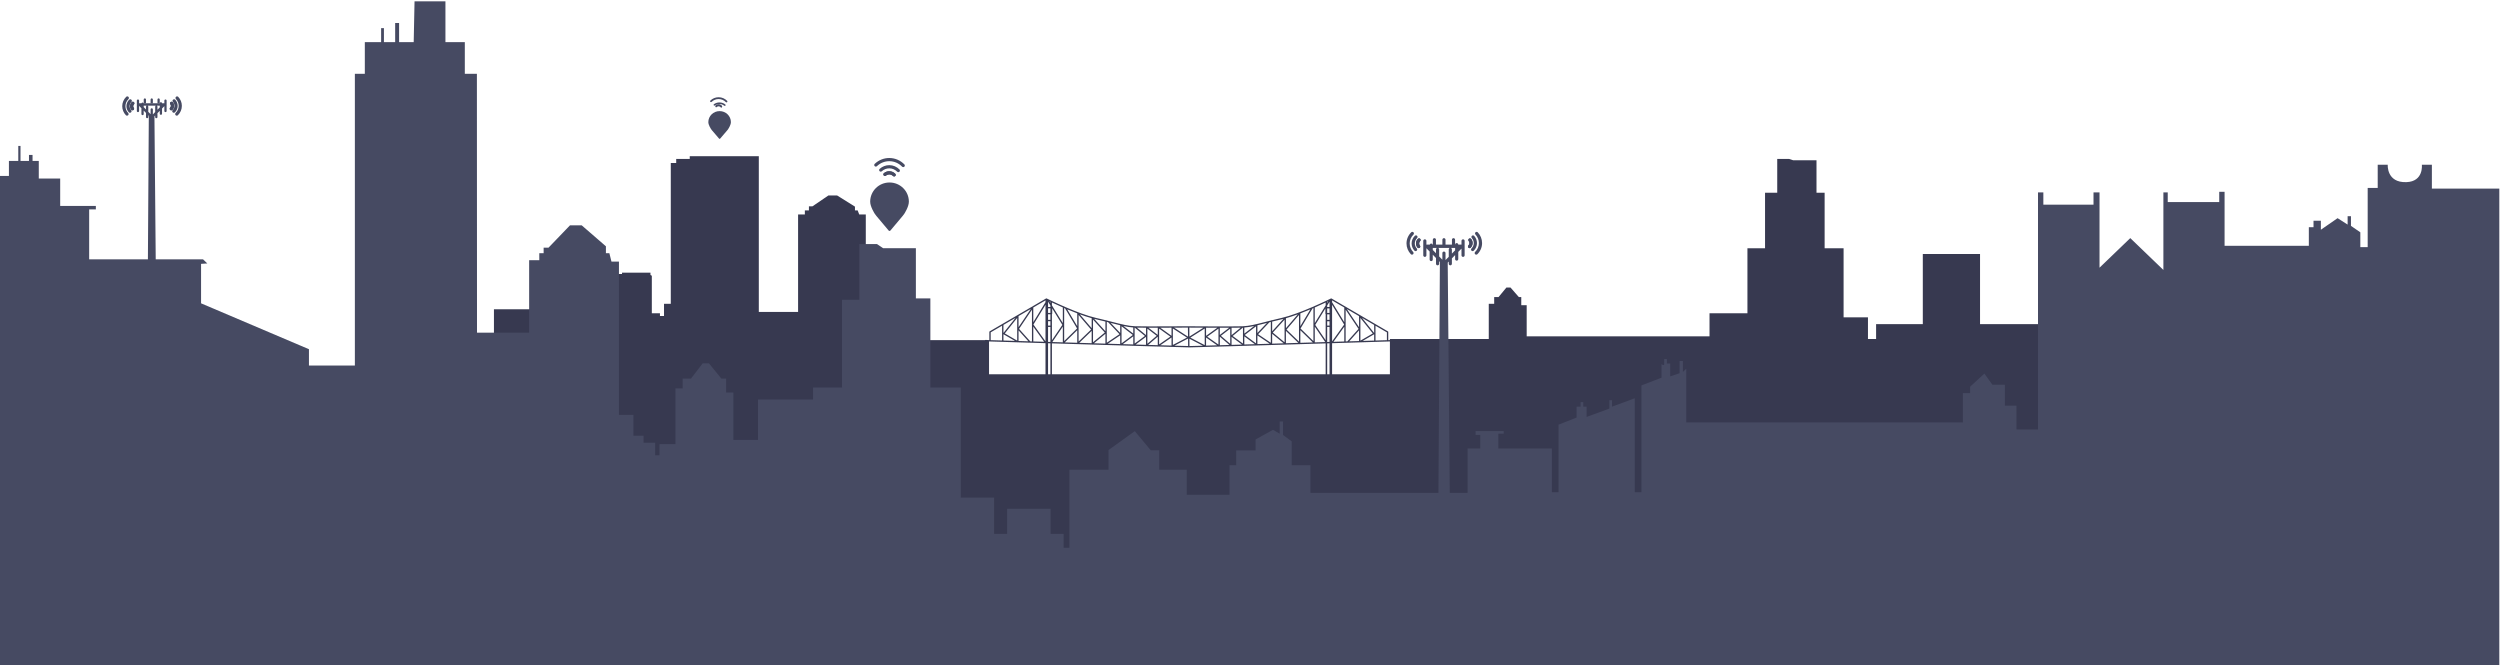
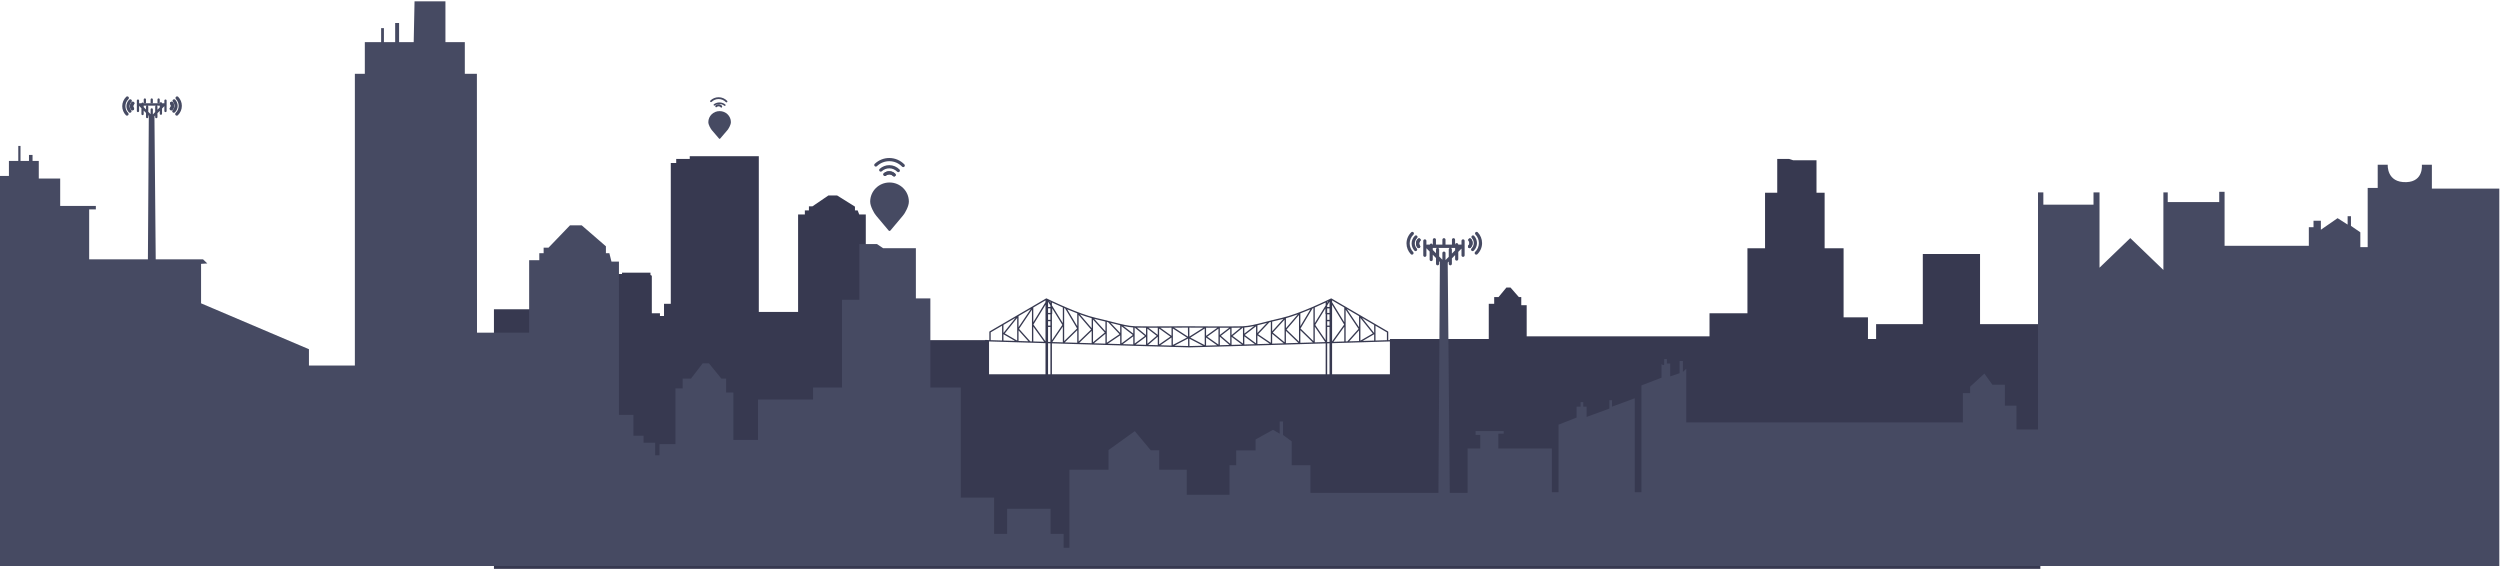
- <svg xmlns="http://www.w3.org/2000/svg" width="1440px" height="384px" viewBox="0 0 1440 384" version="1.1">
+ <svg xmlns="http://www.w3.org/2000/svg" width="1440px" height="328px" viewBox="0 0 1440 328" version="1.1">
  <g id="Page-1" stroke="none" stroke-width="1" fill="none" fill-rule="evenodd">
-     <g id="STI" transform="translate(0, -683)">
+     <g id="STI" transform="translate(0, -740)">
      <g id="Group-2" transform="translate(0, 317)">
-         <g id="Group-57" transform="translate(0, 366)">
+         <g id="Group-57" transform="translate(0, 423)">
          <path d="M800.585,215.564 L767.284,215.564 L767.284,197.684 C773.043,197.508 800.248,196.681 800.585,196.67 L800.585,215.564 Z M774.309,188.18 L774.309,196.69 C772.294,196.752 770.211,196.815 768.072,196.88 L774.309,188.18 Z M767.284,175.578 L774.232,186.95 L767.284,196.64 L767.284,175.578 Z M767.284,173.029 L774.309,177.127 L774.309,185.581 L767.284,174.081 L767.284,173.029 Z M782.812,190.283 L782.812,196.432 C781.01,196.487 779.115,196.544 777.14,196.604 L782.812,190.283 Z M775.089,178.391 L782.516,189.446 L776.062,196.636 C775.739,196.647 775.417,196.657 775.089,196.666 L775.089,178.391 Z M782.812,182.087 L782.812,188.488 L775.74,177.962 L782.812,182.087 Z M791.509,192.527 L791.509,196.167 C789.527,196.228 787.308,196.295 784.888,196.369 L791.509,192.527 Z M783.592,183.151 L790.732,192.076 L783.592,196.218 L783.592,183.151 Z M791.509,187.16 L791.509,191.798 L784.552,183.101 L791.509,187.16 Z M792.289,187.615 L798.853,191.443 L798.853,195.943 C797.245,195.992 795.014,196.06 792.289,196.143 L792.289,187.615 Z M765.809,176.85 L764.457,176.85 L764.457,175.984 L765.809,173.788 L765.809,176.85 Z M764.457,184.258 L765.809,184.258 L765.809,181.044 L764.457,181.044 L764.457,184.258 Z M764.457,187.544 L765.809,187.544 L765.809,185.038 L764.457,185.038 L764.457,187.544 Z M765.809,196.948 C765.361,196.962 764.91,196.976 764.457,196.989 L764.457,188.324 L765.809,188.324 L765.809,196.948 Z M765.809,215.564 L764.457,215.564 L764.457,197.769 C764.909,197.756 765.361,197.742 765.809,197.728 L765.809,215.564 Z M763.58,175.919 L757.31,186.098 L757.31,177.097 C759.75,176.03 761.921,175.032 763.58,174.251 L763.58,175.919 Z M763.58,195.988 L757.577,187.15 L763.422,177.662 L763.422,180.654 C763.422,180.781 763.487,180.888 763.58,180.96 L763.58,195.988 Z M763.58,215.564 L605.911,215.564 L605.911,197.778 C623.775,198.321 644.524,198.945 660.263,199.41 C660.278,199.412 660.291,199.42 660.305,199.42 C660.319,199.42 660.331,199.414 660.344,199.413 C673.63,199.805 683.31,200.081 684.65,200.095 C684.679,200.102 684.707,200.112 684.738,200.112 C685.668,200.112 695.519,199.832 709.148,199.43 C709.16,199.431 709.173,199.436 709.185,199.436 C709.199,199.436 709.212,199.428 709.226,199.427 C724.966,198.963 745.716,198.338 763.58,197.796 L763.58,215.564 Z M605.035,174.48 L604.458,173.545 C604.639,173.631 604.831,173.723 605.035,173.819 L605.035,174.48 Z M605.035,176.834 L603.682,176.834 L603.682,173.772 L605.035,175.968 L605.035,176.834 Z M603.685,180.248 L605.035,180.248 L605.035,177.614 L603.685,177.614 L603.685,180.248 Z M603.682,184.242 L605.035,184.242 L605.035,181.028 L603.682,181.028 L603.682,184.242 Z M603.682,187.528 L605.035,187.528 L605.035,185.022 L603.682,185.022 L603.682,187.528 Z M605.035,196.972 C604.582,196.958 604.131,196.944 603.682,196.93 L603.682,188.308 L605.035,188.308 L605.035,196.972 Z M605.035,215.564 L603.682,215.564 L603.682,197.711 C604.13,197.725 604.582,197.739 605.035,197.753 L605.035,215.564 Z M612.182,188.127 L612.182,197.188 C610.143,197.126 608.131,197.065 606.151,197.006 L612.182,188.127 Z M605.911,180.943 C606.004,180.871 606.068,180.764 606.068,180.638 L606.068,177.646 L611.913,187.134 L605.911,195.971 L605.911,180.943 Z M605.911,174.235 C607.571,175.016 609.742,176.014 612.182,177.08 L612.182,186.081 L605.911,175.903 L605.911,174.235 Z M620.491,190.195 L620.491,197.44 C618.074,197.367 615.672,197.294 613.298,197.222 L620.491,190.195 Z M612.962,177.419 C613.137,177.495 613.314,177.572 613.491,177.648 L620.389,189.205 L612.962,196.46 L612.962,177.419 Z M620.491,180.493 L620.491,187.855 L614.709,178.167 C616.569,178.951 618.524,179.745 620.491,180.493 L620.491,180.493 Z M628.802,190.582 L628.802,197.69 C626.419,197.618 624.031,197.546 621.653,197.475 L628.802,190.582 Z M621.271,181.434 L628.462,189.825 L621.271,196.759 L621.271,181.434 Z M628.802,183.282 L628.802,189.022 L621.963,181.043 C624.31,181.906 626.639,182.683 628.802,183.282 L628.802,183.282 Z M636.725,192.257 L636.725,197.929 C634.53,197.863 632.316,197.796 630.093,197.729 L636.725,192.257 Z M629.582,184.094 L636.358,191.549 L629.582,197.14 L629.582,184.094 Z M631.037,183.853 C633.109,184.325 634.988,184.783 636.725,185.217 L636.725,190.793 L630.243,183.662 C630.51,183.727 630.776,183.793 631.037,183.853 L631.037,183.853 Z M645.228,193.158 L645.228,198.183 C642.89,198.114 640.506,198.042 638.094,197.969 L645.228,193.158 Z M637.505,185.414 C637.778,185.482 638.051,185.551 638.316,185.618 L644.825,192.489 L637.505,197.426 L637.505,185.414 Z M640.418,186.156 C642.164,186.604 643.743,187.006 645.228,187.359 L645.228,191.78 L639.734,185.981 C639.963,186.039 640.194,186.099 640.418,186.156 L640.418,186.156 Z M652.765,193.718 L652.765,198.408 C650.79,198.349 648.766,198.289 646.701,198.227 L652.765,193.718 Z M646.008,187.936 L652.509,192.937 L646.008,197.77 L646.008,187.936 Z M652.765,188.635 L652.765,192.149 L647.082,187.778 C649.1,188.212 650.95,188.511 652.765,188.635 L652.765,188.635 Z M660.109,194.01 L660.109,198.626 C658.178,198.569 656.174,198.509 654.109,198.448 L660.109,194.01 Z M653.545,188.683 C653.559,188.684 653.573,188.685 653.586,188.685 L659.478,193.507 L653.545,197.894 L653.545,188.683 Z M660.109,188.771 L660.109,193.015 L654.862,188.723 C656.192,188.748 658.015,188.764 660.109,188.771 L660.109,188.771 Z M666.873,193.91 L666.873,198.824 C665.117,198.774 663.267,198.718 661.334,198.662 L666.873,193.91 Z M660.889,189.288 L666.256,193.412 L660.889,198.016 L660.889,189.288 Z M666.873,188.776 L666.873,192.901 L661.502,188.776 C663.194,188.78 665.018,188.78 666.873,188.776 L666.873,188.776 Z M674.797,194.385 L674.797,199.054 C672.86,198.998 670.69,198.936 668.323,198.867 L674.797,194.385 Z M667.653,189.257 L674.124,193.901 L667.653,198.382 L667.653,189.257 Z M674.797,188.751 L674.797,193.425 L668.317,188.774 C670.527,188.769 672.741,188.761 674.797,188.751 L674.797,188.751 Z M675.577,189.213 L683.688,194.452 L675.577,198.676 L675.577,189.213 Z M684.233,188.697 L684.295,193.915 L676.289,188.744 C680.119,188.726 683.185,188.704 684.233,188.697 L684.233,188.697 Z M684.336,197.413 L684.346,199.31 C683.285,199.29 680.49,199.215 676.45,199.101 L684.307,195.008 L684.336,197.413 Z M693.184,188.762 L685.097,193.876 L685.07,188.713 C686.141,188.721 689.278,188.742 693.184,188.762 L693.184,188.762 Z M692.864,199.122 C688.909,199.234 686.179,199.307 685.139,199.328 L685.116,197.431 L685.104,195.084 L692.864,199.122 Z M685.616,194.472 L693.915,189.222 L693.915,198.789 L685.616,194.472 Z M694.695,194.405 L701.051,198.887 C698.73,198.955 696.6,199.016 694.695,199.07 L694.695,194.405 Z M701.838,189.274 L701.838,198.487 L695.363,193.922 L701.838,189.274 Z M694.695,188.768 C696.754,188.778 698.968,188.786 701.174,188.79 L694.695,193.442 L694.695,188.768 Z M702.618,193.927 L708.157,198.679 C706.225,198.736 704.374,198.79 702.618,198.842 L702.618,193.927 Z M708.602,189.305 L708.602,198.032 L703.236,193.428 L708.602,189.305 Z M702.618,188.794 C704.474,188.796 706.298,188.797 707.989,188.793 L702.618,192.919 L702.618,188.794 Z M709.382,194.027 L715.381,198.465 C713.316,198.526 711.313,198.585 709.382,198.643 L709.382,194.027 Z M709.382,188.788 C711.477,188.78 713.301,188.765 714.629,188.739 L709.382,193.032 L709.382,188.788 Z M715.905,188.702 C715.919,188.702 715.932,188.7 715.946,188.7 L715.946,197.911 L710.014,193.523 L715.905,188.702 Z M716.726,193.735 L722.789,198.244 C720.725,198.306 718.7,198.366 716.726,198.424 L716.726,193.735 Z M723.483,187.953 L723.483,197.787 L716.982,192.954 L723.483,187.953 Z M716.726,188.652 C718.541,188.528 720.392,188.227 722.41,187.794 L716.726,192.167 L716.726,188.652 Z M724.263,193.175 L731.397,197.987 C728.985,198.059 726.602,198.13 724.263,198.2 L724.263,193.175 Z M724.263,187.375 C725.747,187.023 727.326,186.62 729.073,186.173 C729.298,186.116 729.528,186.056 729.758,185.998 L724.263,191.797 L724.263,187.375 Z M731.175,185.635 C731.44,185.567 731.713,185.499 731.986,185.43 L731.986,197.443 L724.665,192.505 L731.175,185.635 Z M732.766,192.274 L739.399,197.746 C737.175,197.813 734.962,197.88 732.766,197.945 L732.766,192.274 Z M739.91,184.112 L739.91,197.156 L733.133,191.565 L739.91,184.112 Z M732.766,185.233 C734.503,184.8 736.382,184.342 738.454,183.869 C738.714,183.81 738.982,183.744 739.25,183.678 L732.766,190.81 L732.766,185.233 Z M740.69,190.599 L747.838,197.492 C745.46,197.564 743.072,197.636 740.69,197.707 L740.69,190.599 Z M748.22,181.452 L748.22,196.775 L741.028,189.841 L748.22,181.452 Z M740.69,183.3 C742.852,182.699 745.181,181.922 747.528,181.059 L740.69,189.039 L740.69,183.3 Z M749,190.213 L756.193,197.239 C753.82,197.311 751.417,197.384 749,197.457 L749,190.213 Z M749,180.509 C750.967,179.761 752.923,178.968 754.782,178.183 L749,187.873 L749,180.509 Z M756,177.664 C756.178,177.588 756.354,177.512 756.53,177.436 L756.53,196.477 L749.102,189.223 L756,177.664 Z M757.31,188.145 L763.34,197.023 C761.361,197.083 759.349,197.144 757.31,197.206 L757.31,188.145 Z M764.457,180.264 L765.805,180.264 L765.805,177.63 L764.457,177.63 L764.457,180.264 Z M764.457,173.837 C764.66,173.74 764.851,173.649 765.033,173.561 L764.457,174.497 L764.457,173.837 Z M602.206,174.064 L595.182,185.564 L595.182,177.109 L602.206,173.011 L602.206,174.064 Z M602.206,196.624 L595.26,186.933 L602.206,175.561 L602.206,196.624 Z M602.206,215.564 L569.686,215.564 L569.686,196.677 C569.823,196.681 569.962,196.686 570.113,196.69 C570.189,196.718 570.281,196.719 570.36,196.697 C573.449,196.792 579.066,196.963 586.2,197.181 C586.229,197.187 586.258,197.196 586.288,197.196 C586.309,197.196 586.327,197.188 586.347,197.185 C591.068,197.328 596.448,197.492 602.206,197.667 L602.206,215.564 Z M570.638,191.426 L577.202,187.597 L577.202,196.125 C574.476,196.043 572.246,195.975 570.638,195.925 L570.638,191.426 Z M577.982,192.51 L584.602,196.351 C582.182,196.277 579.963,196.21 577.982,196.149 L577.982,192.51 Z M585.898,183.135 L585.898,196.202 L578.759,192.059 L585.898,183.135 Z M577.982,187.142 L584.94,183.084 L577.982,191.781 L577.982,187.142 Z M586.678,190.266 L592.351,196.587 C590.376,196.527 588.48,196.469 586.678,196.414 L586.678,190.266 Z M594.402,178.374 L594.402,196.649 C594.075,196.639 593.752,196.63 593.428,196.62 L586.975,189.429 L594.402,178.374 Z M586.678,182.069 L593.751,177.944 L586.678,188.471 L586.678,182.069 Z M595.182,188.164 L601.418,196.862 C599.279,196.797 597.197,196.734 595.182,196.673 L595.182,188.164 Z M1080.629,186.698 L1080.629,195.279 L1075.948,195.279 L1075.948,182.798 L1061.907,182.798 L1061.907,143.015 L1050.986,143.015 L1050.986,111.032 L1046.306,111.032 L1046.306,92.31 L1032.846,92.31 L1030.459,91.53 L1023.684,91.53 L1023.684,111.032 L1016.663,111.032 L1016.663,143.015 L1006.522,143.015 L1006.522,180.458 L984.681,180.458 L984.681,193.719 L879.372,193.719 L879.372,175.777 L876.252,175.777 L876.252,171.097 L874.84,171.097 L870.066,165.637 L867.679,165.637 L863.169,171.097 L860.65,171.097 L860.65,174.997 L857.53,174.997 L857.53,195.279 L851.29,195.279 L800.585,195.279 L800.585,195.89 C800.312,195.898 799.997,195.908 799.633,195.919 L799.633,191.22 C799.633,191.081 799.56,190.953 799.439,190.883 L766.972,171.943 C766.858,171.876 766.718,171.872 766.601,171.931 C766.511,171.976 761.789,174.328 755.754,176.922 C755.654,176.923 755.56,176.963 755.487,177.036 C749.968,179.401 743.404,181.94 738.28,183.109 C736.185,183.587 734.288,184.049 732.536,184.488 C732.486,184.466 732.433,184.452 732.376,184.452 C732.252,184.452 732.147,184.513 732.076,184.603 C731.741,184.687 731.414,184.769 731.09,184.852 C730.982,184.832 730.872,184.859 730.784,184.93 C730.129,185.096 729.493,185.259 728.879,185.417 C723.483,186.802 719.584,187.803 715.743,187.93 C710.06,188.12 685.304,187.936 684.704,187.93 C684.675,187.924 684.649,187.914 684.619,187.914 L684.615,187.914 C684.365,187.916 659.472,188.105 653.748,187.914 C649.906,187.786 646.008,186.785 640.611,185.4 C639.997,185.243 639.362,185.08 638.708,184.914 C638.62,184.843 638.51,184.817 638.402,184.836 C638.077,184.754 637.75,184.67 637.415,184.586 C637.344,184.496 637.239,184.435 637.115,184.435 C637.058,184.435 637.004,184.449 636.956,184.471 C635.203,184.032 633.306,183.569 631.211,183.092 C626.087,181.924 619.523,179.383 614.003,177.019 C613.931,176.946 613.838,176.907 613.738,176.905 C607.703,174.311 602.98,171.96 602.89,171.915 C602.772,171.856 602.632,171.86 602.518,171.927 L570.051,190.865 C569.931,190.935 569.858,191.064 569.858,191.202 L569.858,195.902 C568.571,195.862 567.352,195.687 567.345,195.902 C567.344,195.94 513.521,195.902 513.521,195.902 L513.521,185.138 L513.521,179.678 L508.841,179.678 L508.841,178.898 L503.381,178.898 L503.381,172.657 L498.7,172.657 L498.7,123.513 L494.901,123.513 L494.011,121.173 L492.46,121.173 L492.46,119.018 L482.185,112.592 L477.156,112.592 L467.992,118.833 L465.937,118.833 L465.937,121.173 L463.597,121.173 L463.597,123.513 L459.697,123.513 L459.697,179.678 L437.075,179.678 L437.075,89.97 L397.292,89.97 L397.292,91.53 L394.358,91.53 L389.491,91.53 L389.491,93.871 L386.371,93.871 L386.371,174.997 L382.47,174.997 L382.47,182.018 L380.13,182.018 L380.13,180.458 L375.45,180.458 L375.45,158.828 L374.67,158.387 L374.67,157.056 L358.288,157.056 L358.288,157.836 L349.708,157.836 L349.708,178.118 L284.511,178.118 L284.511,327.65 L1175.243,327.65 L1175.243,186.698 L1140.503,186.698 L1140.503,146.306 L1107.537,146.306 L1107.537,186.698 L1080.629,186.698 Z" id="Fill-1" fill="#373950" />
          <g id="Group-19" transform="translate(0, 0.029642)" fill="#464A62">
-             <path d="M85.02,60.832 L89.772,60.832 C89.546,60.931 89.387,61.156 89.387,61.417 L89.387,64.51 L88.047,65.875 L88.047,62.976 C88.047,62.625 87.76,62.337 87.408,62.337 L87.384,62.337 C87.033,62.337 86.745,62.625 86.745,62.976 L86.745,65.729 L85.405,64.364 L85.405,61.417 C85.405,61.156 85.246,60.931 85.02,60.832 L85.02,60.832 Z M82.763,61.672 L82.763,60.832 L84.489,60.832 C84.263,60.931 84.103,61.156 84.103,61.417 L84.103,63.038 L82.763,61.672 Z M90.689,63.183 L90.689,61.417 C90.689,61.156 90.529,60.931 90.303,60.832 L92.028,60.832 L92.028,61.817 L90.689,63.183 Z M828.413,142.773 L835.016,142.773 C834.701,142.911 834.48,143.224 834.48,143.586 L834.48,147.882 L832.619,149.778 L832.619,145.752 C832.619,145.263 832.219,144.864 831.73,144.864 L831.698,144.864 C831.209,144.864 830.81,145.263 830.81,145.752 L830.81,149.577 L828.948,147.68 L828.948,143.586 C828.948,143.224 828.726,142.911 828.413,142.773 L828.413,142.773 Z M825.277,143.94 L825.277,142.773 L827.675,142.773 C827.361,142.911 827.14,143.224 827.14,143.586 L827.14,145.837 L825.277,143.94 Z M836.289,146.039 L836.289,143.586 C836.289,143.224 836.067,142.911 835.753,142.773 L838.151,142.773 L838.151,144.142 L836.289,146.039 Z M1400.762,108.586 L1400.762,94.875 L1394.985,94.875 C1394.985,94.875 1396.14,104.509 1386.126,104.88 C1374.578,105.308 1375.34,94.875 1375.34,94.875 L1369.562,94.875 L1369.562,108.215 L1363.784,108.215 L1363.784,142.305 L1359.548,142.305 L1359.548,133.782 L1354.155,130.077 L1354.155,124.519 L1352.229,124.519 L1352.229,129.335 L1346.451,125.63 L1336.822,132.3 L1336.822,127.113 L1334.126,127.113 L1332.585,127.113 L1332.585,130.818 L1329.889,130.818 L1329.889,141.564 L1281.356,141.564 L1281.356,110.438 L1278.274,110.438 L1278.274,116.367 L1248.615,116.367 L1248.615,110.808 L1246.111,110.808 L1246.111,155.46 L1227.045,137.117 L1209.326,154.163 L1209.326,110.808 L1205.86,110.808 L1205.86,117.849 L1176.971,117.849 L1176.971,110.808 L1173.889,110.808 L1173.889,247.359 L1161.488,247.359 L1161.488,233.635 L1154.814,233.635 L1154.814,221.596 L1147.635,221.596 L1143.007,215.157 L1134.791,222.707 L1134.791,226.412 L1130.619,226.412 L1130.619,243.266 L977.236,243.266 L971.283,243.266 L971.283,212.339 L969.356,214.191 L969.356,207.891 L967.431,207.891 L967.431,214.932 L962.038,216.785 L962.038,209.374 L960.113,209.374 L960.113,206.78 L958.572,206.78 L958.572,209.744 C958.572,210.856 957.031,209.744 957.031,209.744 L957.031,217.525 L945.475,221.972 L945.475,283.483 L941.623,283.483 L941.623,229.383 L928.528,234.2 L928.528,230.495 L926.986,230.495 L926.986,235.313 L913.89,240.129 L913.89,234.2 L911.965,234.2 L911.965,231.606 L910.424,231.606 L910.424,234.2 L908.113,234.2 L908.113,240.499 L897.713,244.576 L897.713,283.483 L893.861,283.483 L893.861,258.286 L863.046,258.286 L863.046,249.763 L866.127,249.763 L866.127,248.281 L849.95,248.281 L849.95,250.504 L852.646,250.504 L852.646,258.286 L845.328,258.286 L845.328,283.854 L835.067,283.854 L833.938,157.208 C833.996,157.159 834.029,157.125 834.029,157.125 L833.937,157.125 L833.885,151.245 L834.48,150.639 L834.48,151.92 C834.48,152.408 834.88,152.807 835.368,152.807 L835.4,152.807 C835.889,152.807 836.289,152.408 836.289,151.92 L836.289,148.796 L838.151,146.898 L838.151,149.212 C838.151,149.701 838.55,150.101 839.039,150.101 L839.071,150.101 C839.56,150.101 839.959,149.701 839.959,149.212 L839.959,145.056 L841.821,143.159 L841.821,147.047 C841.821,147.535 842.221,147.935 842.709,147.935 L842.742,147.935 C843.23,147.935 843.63,147.535 843.63,147.047 L843.63,138.714 C843.63,138.225 843.23,137.825 842.742,137.825 L842.709,137.825 C842.221,137.825 841.821,138.225 841.821,138.714 L841.821,140.885 C841.806,140.884 841.791,140.879 841.776,140.879 L839.959,140.879 C839.959,140.39 839.559,139.992 839.071,139.992 L839.039,139.992 C838.55,139.992 838.151,140.39 838.151,140.879 L825.222,140.879 C825.106,140.524 824.782,140.262 824.39,140.262 L824.357,140.262 C823.965,140.262 823.641,140.524 823.524,140.879 L821.851,140.879 C821.766,140.879 821.686,140.893 821.607,140.913 L821.607,138.714 C821.607,138.225 821.208,137.825 820.72,137.825 L820.687,137.825 C820.198,137.825 819.798,138.225 819.798,138.714 L819.798,147.047 C819.798,147.535 820.198,147.935 820.687,147.935 L820.72,147.935 C821.208,147.935 821.607,147.535 821.607,147.047 L821.607,142.956 L823.469,144.853 L823.469,149.484 C823.469,149.971 823.869,150.371 824.357,150.371 L824.39,150.371 C824.878,150.371 825.277,149.971 825.277,149.484 L825.277,146.696 L827.14,148.593 L827.14,151.92 C827.14,152.408 827.539,152.807 828.027,152.807 L828.06,152.807 C828.548,152.807 828.948,152.408 828.948,151.92 L828.948,150.436 L829.379,150.875 L829.339,157.125 L829.257,157.125 C829.257,157.125 829.289,157.156 829.339,157.199 L828.537,283.854 L754.81,283.854 L754.81,267.921 L744.024,267.921 L744.024,254.21 L739.017,250.504 L739.017,242.723 L737.091,242.723 L737.091,249.763 L733.239,247.54 L723.225,253.099 L723.225,259.398 L712.054,259.398 L712.054,267.921 L708.202,267.921 L708.202,284.965 L683.562,284.965 L683.562,270.555 L667.71,270.555 L667.71,259.318 L662.824,259.318 L653.655,248.309 L638.509,259.186 L638.509,270.555 L615.983,270.555 L615.983,315.5 L612.646,315.5 L612.646,307.474 L605.137,307.474 L605.137,293.027 L580.108,293.027 L580.108,307.474 L572.599,307.474 L572.599,286.606 L553.41,286.606 L553.41,223.201 L535.89,223.201 L535.89,171.836 L527.547,171.836 L527.547,142.942 L508.703,142.942 L505.121,140.534 L495.009,140.534 L495.009,172.637 L484.998,172.637 L484.998,223.201 L468.311,223.201 L468.311,230.1 L436.608,230.1 L436.608,236.373 L436.608,253.376 L422.425,253.376 L422.425,226.087 L418.254,226.087 L418.254,218.061 L415.519,218.061 L408.349,209.233 L404.762,209.233 L397.996,218.061 L393.224,218.061 L393.224,223.68 L389.053,223.68 L389.053,255.784 L379.875,255.784 L379.875,262.204 L377.373,262.204 L377.373,254.981 L370.698,254.981 L370.698,250.968 L364.858,250.968 L364.858,238.93 L356.515,238.93 L356.515,150.644 L352.194,150.644 L351,145.827 L349.006,145.827 L349.006,141.834 L335.076,129.776 L328.304,129.776 L315.954,142.617 L313.131,142.617 L313.131,145.827 L310.628,145.827 L310.628,149.841 L304.788,149.841 L304.788,191.606 L274.754,191.606 L274.693,42.462 L267.736,42.462 L267.736,24.252 L256.573,24.252 L256.573,0.751 L238.775,0.751 L238.29,24.252 L229.878,24.252 L229.878,13.202 L227.613,13.202 L227.613,24.252 L221.141,24.252 L221.141,16.159 L219.523,16.159 L219.523,24.252 L210.139,24.252 L210.139,42.462 L204.404,42.462 L204.404,210.503 L177.955,210.503 L177.955,201.116 L115.812,174.684 L115.812,151.956 L119.407,151.71 L116.968,149.363 L89.693,149.363 L88.997,71.22 C89.037,71.187 89.062,71.162 89.062,71.162 L88.996,71.162 L88.958,66.929 L89.387,66.493 L89.387,67.414 C89.387,67.767 89.675,68.055 90.026,68.055 L90.049,68.055 C90.401,68.055 90.689,67.767 90.689,67.414 L90.689,65.167 L92.028,63.802 L92.028,65.467 C92.028,65.818 92.316,66.106 92.668,66.106 L92.691,66.106 C93.043,66.106 93.33,65.818 93.33,65.467 L93.33,62.474 L94.67,61.109 L94.67,63.908 C94.67,64.26 94.958,64.548 95.309,64.548 L95.332,64.548 C95.684,64.548 95.972,64.26 95.972,63.908 L95.972,57.91 C95.972,57.559 95.684,57.271 95.332,57.271 L95.309,57.271 C94.958,57.271 94.67,57.559 94.67,57.91 L94.67,59.473 C94.659,59.473 94.649,59.469 94.638,59.469 L93.33,59.469 C93.33,59.118 93.042,58.83 92.691,58.83 L92.668,58.83 C92.317,58.83 92.029,59.118 92.028,59.469 L82.723,59.469 C82.64,59.214 82.407,59.025 82.124,59.025 L82.101,59.025 C81.819,59.025 81.585,59.214 81.501,59.469 L80.297,59.469 C80.237,59.469 80.178,59.48 80.122,59.494 L80.122,57.91 C80.122,57.559 79.834,57.271 79.482,57.271 L79.46,57.271 C79.107,57.271 78.82,57.559 78.82,57.91 L78.82,63.908 C78.82,64.26 79.107,64.548 79.46,64.548 L79.482,64.548 C79.834,64.548 80.122,64.26 80.122,63.908 L80.122,60.964 L81.461,62.329 L81.461,65.661 C81.461,66.013 81.749,66.301 82.101,66.301 L82.124,66.301 C82.475,66.301 82.763,66.013 82.763,65.661 L82.763,63.655 L84.103,65.021 L84.103,67.414 C84.103,67.767 84.391,68.055 84.743,68.055 L84.766,68.055 C85.117,68.055 85.405,67.767 85.405,67.414 L85.405,66.347 L85.715,66.664 L85.687,71.162 L85.628,71.162 C85.628,71.162 85.65,71.185 85.686,71.216 L85.192,149.363 L51.358,149.363 L51.358,120.584 L55.21,120.584 L55.21,118.607 L34.667,118.607 L34.667,102.797 L22.34,102.797 L22.34,92.669 L18.746,92.669 L18.746,89.211 L16.692,89.211 L16.692,92.669 L11.812,92.669 L11.812,84.023 L10.528,84.023 L10.528,92.669 L5.136,92.669 L5.136,101.315 L-7.80065005e-05,101.315 L-7.80065005e-05,383.012 L1439.604,383.012 L1439.604,108.586 L1400.762,108.586 Z" id="Fill-17" />
+             <path d="M85.02,60.832 L89.772,60.832 C89.546,60.931 89.387,61.156 89.387,61.417 L89.387,64.51 L88.047,65.875 L88.047,62.976 C88.047,62.625 87.76,62.337 87.408,62.337 L87.384,62.337 C87.033,62.337 86.745,62.625 86.745,62.976 L86.745,65.729 L85.405,64.364 L85.405,61.417 C85.405,61.156 85.246,60.931 85.02,60.832 L85.02,60.832 Z M82.763,61.672 L82.763,60.832 L84.489,60.832 C84.263,60.931 84.103,61.156 84.103,61.417 L84.103,63.038 L82.763,61.672 Z M90.689,63.183 L90.689,61.417 C90.689,61.156 90.529,60.931 90.303,60.832 L92.028,60.832 L92.028,61.817 L90.689,63.183 Z M828.413,142.773 L835.016,142.773 C834.701,142.911 834.48,143.224 834.48,143.586 L834.48,147.882 L832.619,149.778 L832.619,145.752 C832.619,145.263 832.219,144.864 831.73,144.864 L831.698,144.864 C831.209,144.864 830.81,145.263 830.81,145.752 L830.81,149.577 L828.948,147.68 L828.948,143.586 C828.948,143.224 828.726,142.911 828.413,142.773 L828.413,142.773 Z M825.277,143.94 L825.277,142.773 L827.675,142.773 C827.361,142.911 827.14,143.224 827.14,143.586 L827.14,145.837 L825.277,143.94 Z M836.289,146.039 L836.289,143.586 C836.289,143.224 836.067,142.911 835.753,142.773 L838.151,142.773 L838.151,144.142 L836.289,146.039 Z M1400.762,108.586 L1400.762,94.875 L1394.985,94.875 C1394.985,94.875 1396.14,104.509 1386.126,104.88 C1374.578,105.308 1375.34,94.875 1375.34,94.875 L1369.562,94.875 L1369.562,108.215 L1363.784,108.215 L1363.784,142.305 L1359.548,142.305 L1359.548,133.782 L1354.155,130.077 L1354.155,124.519 L1352.229,124.519 L1352.229,129.335 L1346.451,125.63 L1336.822,132.3 L1336.822,127.113 L1334.126,127.113 L1332.585,127.113 L1332.585,130.818 L1329.889,130.818 L1329.889,141.564 L1281.356,141.564 L1281.356,110.438 L1278.274,110.438 L1278.274,116.367 L1248.615,116.367 L1248.615,110.808 L1246.111,110.808 L1246.111,155.46 L1227.045,137.117 L1209.326,154.163 L1209.326,110.808 L1205.86,110.808 L1205.86,117.849 L1176.971,117.849 L1176.971,110.808 L1173.889,110.808 L1173.889,247.359 L1161.488,247.359 L1161.488,233.635 L1154.814,233.635 L1154.814,221.596 L1147.635,221.596 L1143.007,215.157 L1134.791,222.707 L1134.791,226.412 L1130.619,226.412 L1130.619,243.266 L977.236,243.266 L971.283,243.266 L971.283,212.339 L969.356,214.191 L969.356,207.891 L967.431,207.891 L967.431,214.932 L962.038,216.785 L962.038,209.374 L960.113,209.374 L960.113,206.78 L958.572,206.78 L958.572,209.744 C958.572,210.856 957.031,209.744 957.031,209.744 L957.031,217.525 L945.475,221.972 L945.475,283.483 L941.623,283.483 L941.623,229.383 L928.528,234.2 L928.528,230.495 L926.986,230.495 L926.986,235.313 L913.89,240.129 L913.89,234.2 L911.965,234.2 L911.965,231.606 L910.424,231.606 L910.424,234.2 L908.113,234.2 L908.113,240.499 L897.713,244.576 L897.713,283.483 L893.861,283.483 L893.861,258.286 L863.046,258.286 L863.046,249.763 L866.127,249.763 L866.127,248.281 L849.95,248.281 L849.95,250.504 L852.646,250.504 L852.646,258.286 L845.328,258.286 L845.328,283.854 L835.067,283.854 L833.938,157.208 C833.996,157.159 834.029,157.125 834.029,157.125 L833.937,157.125 L833.885,151.245 L834.48,150.639 L834.48,151.92 C834.48,152.408 834.88,152.807 835.368,152.807 L835.4,152.807 C835.889,152.807 836.289,152.408 836.289,151.92 L836.289,148.796 L838.151,146.898 L838.151,149.212 C838.151,149.701 838.55,150.101 839.039,150.101 L839.071,150.101 C839.56,150.101 839.959,149.701 839.959,149.212 L839.959,145.056 L841.821,143.159 L841.821,147.047 C841.821,147.535 842.221,147.935 842.709,147.935 L842.742,147.935 C843.23,147.935 843.63,147.535 843.63,147.047 L843.63,138.714 C843.63,138.225 843.23,137.825 842.742,137.825 L842.709,137.825 C842.221,137.825 841.821,138.225 841.821,138.714 L841.821,140.885 C841.806,140.884 841.791,140.879 841.776,140.879 L839.959,140.879 C839.959,140.39 839.559,139.992 839.071,139.992 L839.039,139.992 C838.55,139.992 838.151,140.39 838.151,140.879 L825.222,140.879 C825.106,140.524 824.782,140.262 824.39,140.262 L824.357,140.262 C823.965,140.262 823.641,140.524 823.524,140.879 L821.851,140.879 C821.766,140.879 821.686,140.893 821.607,140.913 L821.607,138.714 C821.607,138.225 821.208,137.825 820.72,137.825 L820.687,137.825 C820.198,137.825 819.798,138.225 819.798,138.714 L819.798,147.047 C819.798,147.535 820.198,147.935 820.687,147.935 L820.72,147.935 C821.208,147.935 821.607,147.535 821.607,147.047 L821.607,142.956 L823.469,144.853 L823.469,149.484 C823.469,149.971 823.869,150.371 824.357,150.371 L824.39,150.371 C824.878,150.371 825.277,149.971 825.277,149.484 L825.277,146.696 L827.14,148.593 L827.14,151.92 C827.14,152.408 827.539,152.807 828.027,152.807 L828.06,152.807 C828.548,152.807 828.948,152.408 828.948,151.92 L828.948,150.436 L829.379,150.875 L829.339,157.125 L829.257,157.125 C829.257,157.125 829.289,157.156 829.339,157.199 L828.537,283.854 L754.81,283.854 L754.81,267.921 L744.024,267.921 L744.024,254.21 L739.017,250.504 L739.017,242.723 L737.091,242.723 L737.091,249.763 L733.239,247.54 L723.225,253.099 L723.225,259.398 L712.054,259.398 L712.054,267.921 L708.202,267.921 L708.202,284.965 L683.562,284.965 L683.562,270.555 L667.71,270.555 L667.71,259.318 L662.824,259.318 L653.655,248.309 L638.509,259.186 L638.509,270.555 L615.983,270.555 L615.983,315.5 L612.646,315.5 L612.646,307.474 L605.137,307.474 L605.137,293.027 L580.108,293.027 L580.108,307.474 L572.599,307.474 L572.599,286.606 L553.41,286.606 L553.41,223.201 L535.89,223.201 L535.89,171.836 L527.547,171.836 L527.547,142.942 L508.703,142.942 L505.121,140.534 L495.009,140.534 L495.009,172.637 L484.998,172.637 L484.998,223.201 L468.311,223.201 L468.311,230.1 L436.608,230.1 L436.608,236.373 L436.608,253.376 L422.425,253.376 L422.425,226.087 L418.254,226.087 L418.254,218.061 L415.519,218.061 L408.349,209.233 L404.762,209.233 L397.996,218.061 L393.224,218.061 L393.224,223.68 L389.053,223.68 L389.053,255.784 L379.875,255.784 L379.875,262.204 L377.373,262.204 L377.373,254.981 L370.698,254.981 L370.698,250.968 L364.858,250.968 L364.858,238.93 L356.515,238.93 L356.515,150.644 L352.194,150.644 L351,145.827 L349.006,145.827 L349.006,141.834 L335.076,129.776 L328.304,129.776 L315.954,142.617 L313.131,142.617 L313.131,145.827 L310.628,145.827 L310.628,149.841 L304.788,149.841 L304.788,191.606 L274.754,191.606 L274.693,42.462 L267.736,42.462 L267.736,24.252 L256.573,24.252 L256.573,0.751 L238.775,0.751 L238.29,24.252 L229.878,24.252 L229.878,13.202 L227.613,13.202 L227.613,24.252 L221.141,24.252 L221.141,16.159 L219.523,16.159 L219.523,24.252 L210.139,24.252 L210.139,42.462 L204.404,42.462 L204.404,210.503 L177.955,210.503 L177.955,201.116 L115.812,174.684 L115.812,151.956 L119.407,151.71 L116.968,149.363 L89.693,149.363 L88.997,71.22 C89.037,71.187 89.062,71.162 89.062,71.162 L88.996,71.162 L88.958,66.929 L89.387,66.493 L89.387,67.414 C89.387,67.767 89.675,68.055 90.026,68.055 L90.049,68.055 C90.401,68.055 90.689,67.767 90.689,67.414 L90.689,65.167 L92.028,63.802 L92.028,65.467 C92.028,65.818 92.316,66.106 92.668,66.106 L92.691,66.106 C93.043,66.106 93.33,65.818 93.33,65.467 L93.33,62.474 L94.67,61.109 L94.67,63.908 C94.67,64.26 94.958,64.548 95.309,64.548 L95.332,64.548 C95.684,64.548 95.972,64.26 95.972,63.908 L95.972,57.91 C95.972,57.559 95.684,57.271 95.332,57.271 L95.309,57.271 C94.958,57.271 94.67,57.559 94.67,57.91 L94.67,59.473 C94.659,59.473 94.649,59.469 94.638,59.469 L93.33,59.469 C93.33,59.118 93.042,58.83 92.691,58.83 L92.668,58.83 C92.317,58.83 92.029,59.118 92.028,59.469 L82.723,59.469 C82.64,59.214 82.407,59.025 82.124,59.025 L82.101,59.025 C81.819,59.025 81.585,59.214 81.501,59.469 L80.297,59.469 C80.237,59.469 80.178,59.48 80.122,59.494 L80.122,57.91 C80.122,57.559 79.834,57.271 79.482,57.271 L79.46,57.271 C79.107,57.271 78.82,57.559 78.82,57.91 L78.82,63.908 C78.82,64.26 79.107,64.548 79.46,64.548 L79.482,64.548 C79.834,64.548 80.122,64.26 80.122,63.908 L80.122,60.964 L81.461,62.329 L81.461,65.661 C81.461,66.013 81.749,66.301 82.101,66.301 L82.124,66.301 C82.475,66.301 82.763,66.013 82.763,65.661 L82.763,63.655 L84.103,65.021 L84.103,67.414 C84.103,67.767 84.391,68.055 84.743,68.055 L84.766,68.055 C85.117,68.055 85.405,67.767 85.405,67.414 L85.405,66.347 L85.715,66.664 L85.687,71.162 L85.628,71.162 C85.628,71.162 85.65,71.185 85.686,71.216 L85.192,149.363 L51.358,149.363 L51.358,120.584 L55.21,120.584 L55.21,118.607 L34.667,118.607 L34.667,102.797 L22.34,102.797 L22.34,92.669 L18.746,92.669 L18.746,89.211 L16.692,89.211 L16.692,92.669 L11.812,92.669 L11.812,84.023 L10.528,84.023 L10.528,92.669 L5.136,92.669 L5.136,101.315 L-7.80065005e-05,101.315 L-7.80065005e-05,325.97 L1439.604,325.97 L1439.604,108.586 L1400.762,108.586 Z" id="Fill-17" />
          </g>
          <path d="M84.084,57.329 C84.084,56.968 83.792,56.674 83.434,56.674 C83.076,56.674 82.783,56.968 82.783,57.329 L82.783,59.554 L84.084,59.554 L84.084,57.329 Z" id="Fill-20" fill="#464A62" />
          <path d="M88.047,57.329 C88.047,56.968 87.754,56.674 87.396,56.674 C87.038,56.674 86.745,56.968 86.745,57.329 L86.745,59.554 L88.047,59.554 L88.047,57.329 Z" id="Fill-22" fill="#464A62" />
          <path d="M92.009,57.329 C92.009,56.968 91.717,56.674 91.359,56.674 C91.001,56.674 90.707,56.968 90.707,57.329 L90.707,59.554 L92.009,59.554 L92.009,57.329 Z" id="Fill-24" fill="#464A62" />
          <path d="M827.113,138.08 C827.113,137.579 826.706,137.17 826.209,137.17 C825.711,137.17 825.304,137.579 825.304,138.08 L825.304,141.171 L827.113,141.171 L827.113,138.08 Z" id="Fill-26" fill="#464A62" />
          <path d="M832.619,138.08 C832.619,137.579 832.211,137.17 831.714,137.17 C831.217,137.17 830.81,137.579 830.81,138.08 L830.81,141.171 L832.619,141.171 L832.619,138.08 Z" id="Fill-28" fill="#464A62" />
          <path d="M838.124,138.08 C838.124,137.579 837.718,137.17 837.22,137.17 C836.722,137.17 836.315,137.579 836.315,138.08 L836.315,141.171 L838.124,141.171 L838.124,138.08 Z" id="Fill-30" fill="#464A62" />
          <g id="Group-3" transform="translate(501.2227, 91.00817)" fill="#464A62">
            <path d="M18.71,33.377 C18.992,33.041 19.42,32.466 19.662,32.1 C19.662,32.1 22.29,28.106 22.29,25.157 C22.29,19.053 17.3,14.104 11.145,14.104 C4.989,14.104 -2.84217094e-14,19.053 -2.84217094e-14,25.157 C-2.84217094e-14,28.106 2.626,32.098 2.626,32.098 C2.867,32.465 3.295,33.039 3.577,33.376 L10.63,41.77 C10.912,42.106 11.374,42.106 11.657,41.771 L18.71,33.377 Z" id="Fill-32" />
            <path d="M10.993,4.115 C13.223,4.115 15.315,5.019 16.865,6.597 C17.221,6.959 17.215,7.542 16.853,7.898 C16.49,8.254 15.908,8.248 15.552,7.886 C14.343,6.655 12.722,5.955 10.993,5.955 C9.392,5.955 7.883,6.555 6.703,7.628 C6.328,7.97 5.746,7.942 5.404,7.566 C5.062,7.19 5.09,6.608 5.466,6.267 C6.979,4.89 8.928,4.115 10.993,4.115 Z" id="Stroke-38" />
            <path d="M10.993,7.62 C12.305,7.62 13.535,8.149 14.45,9.072 C14.808,9.433 14.806,10.016 14.445,10.373 C14.084,10.731 13.501,10.728 13.144,10.368 C12.569,9.788 11.806,9.46 10.993,9.46 C10.369,9.46 9.775,9.653 9.271,10.006 L9.086,10.146 C8.693,10.468 8.113,10.41 7.792,10.017 C7.47,9.624 7.528,9.044 7.921,8.722 C8.786,8.014 9.861,7.62 10.993,7.62 Z" id="Stroke-39" />
            <path d="M10.993,-1.13686838e-13 C14.299,-1.13686838e-13 17.399,1.343 19.696,3.688 C20.051,4.051 20.045,4.633 19.682,4.989 C19.319,5.344 18.737,5.338 18.381,4.975 C16.426,2.978 13.797,1.84 10.993,1.84 C8.323,1.84 5.81,2.871 3.884,4.7 C3.516,5.05 2.934,5.035 2.584,4.667 C2.234,4.298 2.249,3.716 2.617,3.366 C4.88,1.217 7.844,-1.13686838e-13 10.993,-1.13686838e-13 Z" id="Stroke-40" />
          </g>
          <g id="Group-3-Copy" transform="translate(408, 56)" fill="#464A62">
            <path d="M10.912,19.046 C11.077,18.853 11.327,18.523 11.468,18.313 C11.468,18.313 13,16.025 13,14.334 C13,10.836 10.09,8 6.5,8 C2.91,8 0,10.836 0,14.334 C0,16.024 1.531,18.312 1.531,18.312 C1.672,18.522 1.922,18.852 2.086,19.045 L6.2,23.855 C6.364,24.048 6.634,24.048 6.798,23.856 L10.912,19.046 Z" id="Fill-32" />
            <path d="M6.41,3 C7.715,3 8.939,3.447 9.846,4.227 C10.054,4.406 10.051,4.694 9.839,4.87 C9.627,5.046 9.286,5.043 9.078,4.864 C8.37,4.256 7.422,3.91 6.41,3.91 C5.474,3.91 4.591,4.206 3.9,4.736 C3.68,4.905 3.34,4.892 3.14,4.706 C2.94,4.52 2.956,4.232 3.176,4.063 C4.062,3.383 5.202,3 6.41,3 Z" id="Stroke-38" />
            <path d="M5.912,4 C6.647,4 7.337,4.35 7.85,4.962 C8.051,5.201 8.05,5.586 7.847,5.823 C7.645,6.06 7.318,6.059 7.118,5.82 C6.796,5.436 6.368,5.219 5.912,5.219 C5.562,5.219 5.229,5.346 4.946,5.58 L4.843,5.673 C4.622,5.886 4.297,5.848 4.117,5.587 C3.936,5.327 3.969,4.943 4.189,4.73 C4.675,4.261 5.277,4 5.912,4 Z" id="Stroke-39" />
            <path d="M5.914,0 C7.789,0 9.548,0.767 10.851,2.107 C11.053,2.314 11.049,2.647 10.843,2.85 C10.637,3.053 10.307,3.05 10.105,2.842 C8.996,1.702 7.505,1.051 5.914,1.051 C4.399,1.051 2.974,1.64 1.881,2.685 C1.672,2.885 1.342,2.877 1.143,2.666 C0.945,2.456 0.953,2.123 1.162,1.923 C2.446,0.695 4.128,0 5.914,0 Z" id="Stroke-40" />
          </g>
          <path d="M512.215,98.628 C513.528,98.628 514.759,99.157 515.673,100.081 C516.031,100.442 516.028,101.024 515.667,101.382 C515.306,101.739 514.724,101.737 514.366,101.376 C513.792,100.796 513.029,100.468 512.215,100.468 C511.592,100.468 510.998,100.66 510.494,101.014 L510.309,101.155 C509.916,101.476 509.336,101.419 509.014,101.025 C508.692,100.632 508.75,100.053 509.144,99.731 C510.009,99.022 511.084,98.628 512.215,98.628 Z" id="Stroke-37" fill="#464A62" />
          <path d="M75.848,58.858 C76.209,58.5 76.791,58.503 77.149,58.864 C77.477,59.195 77.502,59.712 77.226,60.071 L77.143,60.165 C76.873,60.432 76.723,60.783 76.723,61.157 C76.723,61.427 76.8,61.684 76.945,61.907 L77.039,62.036 C77.361,62.429 77.304,63.009 76.911,63.331 C76.517,63.653 75.938,63.595 75.616,63.202 C75.145,62.627 74.883,61.911 74.883,61.157 C74.883,60.284 75.235,59.465 75.848,58.858 Z" id="Stroke-41" fill="#464A62" />
          <path d="M74.395,57.44 C74.758,57.084 75.34,57.089 75.696,57.451 C76.052,57.814 76.047,58.396 75.685,58.752 C75.034,59.392 74.664,60.247 74.664,61.158 C74.664,62.002 74.981,62.797 75.547,63.419 C75.89,63.795 75.863,64.377 75.487,64.719 C75.112,65.061 74.53,65.034 74.188,64.659 C73.316,63.702 72.824,62.467 72.824,61.158 C72.824,59.746 73.397,58.42 74.395,57.44 Z" id="Stroke-42" fill="#464A62" />
          <path d="M75.847,58.858 C76.208,58.5 76.791,58.503 77.149,58.864 C77.506,59.225 77.504,59.807 77.143,60.165 C76.873,60.432 76.722,60.783 76.722,61.157 C76.722,61.427 76.8,61.683 76.945,61.907 L77.04,62.037 C77.361,62.43 77.303,63.01 76.91,63.332 C76.516,63.653 75.937,63.595 75.615,63.202 C75.144,62.626 74.882,61.911 74.882,61.157 C74.882,60.284 75.234,59.466 75.847,58.858 Z" id="Stroke-43" fill="#464A62" />
          <path d="M72.688,55.776 C73.051,55.421 73.633,55.427 73.989,55.79 C74.344,56.153 74.338,56.735 73.975,57.091 C72.874,58.169 72.248,59.615 72.248,61.158 C72.248,62.628 72.815,64.01 73.823,65.07 C74.173,65.438 74.159,66.021 73.79,66.371 C73.422,66.721 72.84,66.706 72.49,66.338 C71.161,64.94 70.408,63.106 70.408,61.158 C70.408,59.113 71.238,57.195 72.688,55.776 Z" id="Stroke-44" fill="#464A62" />
          <path d="M98.248,58.807 C98.641,58.485 99.22,58.542 99.542,58.935 C100.013,59.511 100.275,60.226 100.275,60.98 C100.275,61.853 99.923,62.672 99.31,63.28 C98.949,63.637 98.367,63.635 98.009,63.274 C97.681,62.943 97.656,62.426 97.932,62.067 L98.015,61.973 C98.285,61.706 98.435,61.355 98.435,60.98 C98.435,60.711 98.358,60.454 98.213,60.231 L98.119,60.101 C97.797,59.708 97.854,59.129 98.248,58.807 Z" id="Stroke-45" fill="#464A62" />
          <path d="M99.672,57.418 C100.047,57.076 100.629,57.103 100.971,57.479 C101.842,58.437 102.334,59.672 102.334,60.98 C102.334,62.392 101.761,63.717 100.763,64.698 C100.4,65.054 99.818,65.049 99.462,64.686 C99.106,64.324 99.111,63.741 99.473,63.385 C100.124,62.746 100.494,61.891 100.494,60.98 C100.494,60.136 100.177,59.341 99.61,58.717 C99.268,58.341 99.296,57.76 99.672,57.418 Z" id="Stroke-46" fill="#464A62" />
          <path d="M98.248,58.806 C98.642,58.484 99.221,58.542 99.543,58.936 C100.014,59.512 100.276,60.226 100.276,60.98 C100.276,61.852 99.923,62.671 99.311,63.279 C98.951,63.637 98.368,63.635 98.01,63.274 C97.652,62.913 97.654,62.331 98.015,61.973 C98.285,61.705 98.436,61.354 98.436,60.98 C98.436,60.711 98.358,60.454 98.213,60.23 L98.118,60.1 C97.797,59.707 97.855,59.127 98.248,58.806 Z" id="Stroke-47" fill="#464A62" />
          <path d="M101.369,55.766 C101.737,55.416 102.319,55.432 102.669,55.8 C103.997,57.199 104.75,59.033 104.75,60.98 C104.75,63.025 103.919,64.942 102.47,66.361 C102.107,66.717 101.525,66.71 101.169,66.347 C100.814,65.984 100.82,65.402 101.183,65.046 C102.283,63.969 102.91,62.523 102.91,60.98 C102.91,59.511 102.342,58.129 101.335,57.067 C100.985,56.698 101,56.116 101.369,55.766 Z" id="Stroke-48" fill="#464A62" />
          <path d="M816.715,137.565 C817.076,137.207 817.659,137.21 818.016,137.572 C818.374,137.933 818.371,138.515 818.01,138.873 C817.644,139.234 817.438,139.713 817.438,140.224 C817.438,140.61 817.555,140.977 817.771,141.291 L817.87,141.422 C818.192,141.815 818.134,142.395 817.741,142.717 C817.348,143.039 816.769,142.981 816.446,142.588 C815.901,141.923 815.598,141.096 815.598,140.224 C815.598,139.215 816.006,138.267 816.715,137.565 Z" id="Stroke-49" fill="#464A62" />
          <path d="M814.945,135.838 C815.307,135.482 815.89,135.487 816.246,135.849 C816.602,136.212 816.597,136.794 816.234,137.15 C815.403,137.967 814.931,139.059 814.931,140.224 C814.931,141.304 815.335,142.321 816.059,143.117 C816.401,143.493 816.374,144.075 815.998,144.416 C815.622,144.758 815.04,144.731 814.698,144.355 C813.67,143.225 813.091,141.768 813.091,140.224 C813.091,138.558 813.766,136.996 814.945,135.838 Z" id="Stroke-50" fill="#464A62" />
          <path d="M816.715,137.565 C817.076,137.208 817.659,137.211 818.016,137.572 C818.344,137.903 818.369,138.42 818.092,138.779 L818.009,138.873 C817.644,139.234 817.438,139.714 817.438,140.225 C817.438,140.61 817.555,140.977 817.771,141.292 L817.87,141.423 C818.192,141.816 818.134,142.396 817.74,142.717 C817.347,143.039 816.768,142.981 816.446,142.588 C815.901,141.922 815.598,141.095 815.598,140.225 C815.598,139.215 816.006,138.267 816.715,137.565 Z" id="Stroke-51" fill="#464A62" />
          <path d="M812.864,133.812 C813.227,133.456 813.809,133.462 814.165,133.826 C814.52,134.189 814.514,134.771 814.151,135.127 C812.772,136.476 811.987,138.29 811.987,140.224 C811.987,142.066 812.698,143.799 813.962,145.13 C814.312,145.499 814.296,146.081 813.928,146.431 C813.559,146.781 812.977,146.766 812.627,146.397 C811.043,144.728 810.147,142.544 810.147,140.224 C810.147,137.788 811.136,135.503 812.864,133.812 Z" id="Stroke-52" fill="#464A62" />
          <path d="M846.085,137.516 C846.478,137.194 847.058,137.251 847.38,137.644 C847.925,138.309 848.228,139.137 848.228,140.008 C848.228,141.018 847.821,141.965 847.111,142.668 C846.75,143.025 846.167,143.022 845.81,142.661 C845.453,142.3 845.456,141.717 845.817,141.36 C846.182,140.998 846.388,140.52 846.388,140.008 C846.388,139.567 846.235,139.15 845.957,138.81 C845.635,138.418 845.692,137.838 846.085,137.516 Z" id="Stroke-53" fill="#464A62" />
          <path d="M847.828,135.817 C848.204,135.475 848.786,135.502 849.128,135.878 C850.156,137.007 850.736,138.464 850.736,140.008 C850.736,141.675 850.06,143.238 848.882,144.395 C848.519,144.751 847.936,144.746 847.581,144.383 C847.225,144.02 847.23,143.438 847.593,143.082 C848.424,142.266 848.896,141.174 848.896,140.008 C848.896,138.928 848.492,137.912 847.767,137.117 C847.425,136.741 847.453,136.159 847.828,135.817 Z" id="Stroke-54" fill="#464A62" />
          <path d="M846.086,137.515 C846.479,137.193 847.059,137.251 847.381,137.644 C847.925,138.31 848.228,139.137 848.228,140.008 C848.228,141.018 847.821,141.965 847.111,142.667 C846.75,143.025 846.168,143.022 845.81,142.661 C845.453,142.299 845.456,141.717 845.817,141.359 C846.182,140.998 846.388,140.519 846.388,140.008 C846.388,139.567 846.236,139.151 845.957,138.81 C845.635,138.416 845.693,137.837 846.086,137.515 Z" id="Stroke-55" fill="#464A62" />
          <path d="M849.899,133.801 C850.267,133.452 850.85,133.467 851.199,133.835 C852.783,135.504 853.68,137.688 853.68,140.008 C853.68,142.445 852.691,144.729 850.963,146.421 C850.599,146.776 850.017,146.77 849.662,146.407 C849.306,146.044 849.312,145.461 849.676,145.106 C851.055,143.756 851.84,141.943 851.84,140.008 C851.84,138.167 851.128,136.433 849.865,135.102 C849.515,134.734 849.53,134.151 849.899,133.801 Z" id="Stroke-56" fill="#464A62" />
        </g>
      </g>
    </g>
  </g>
</svg>
